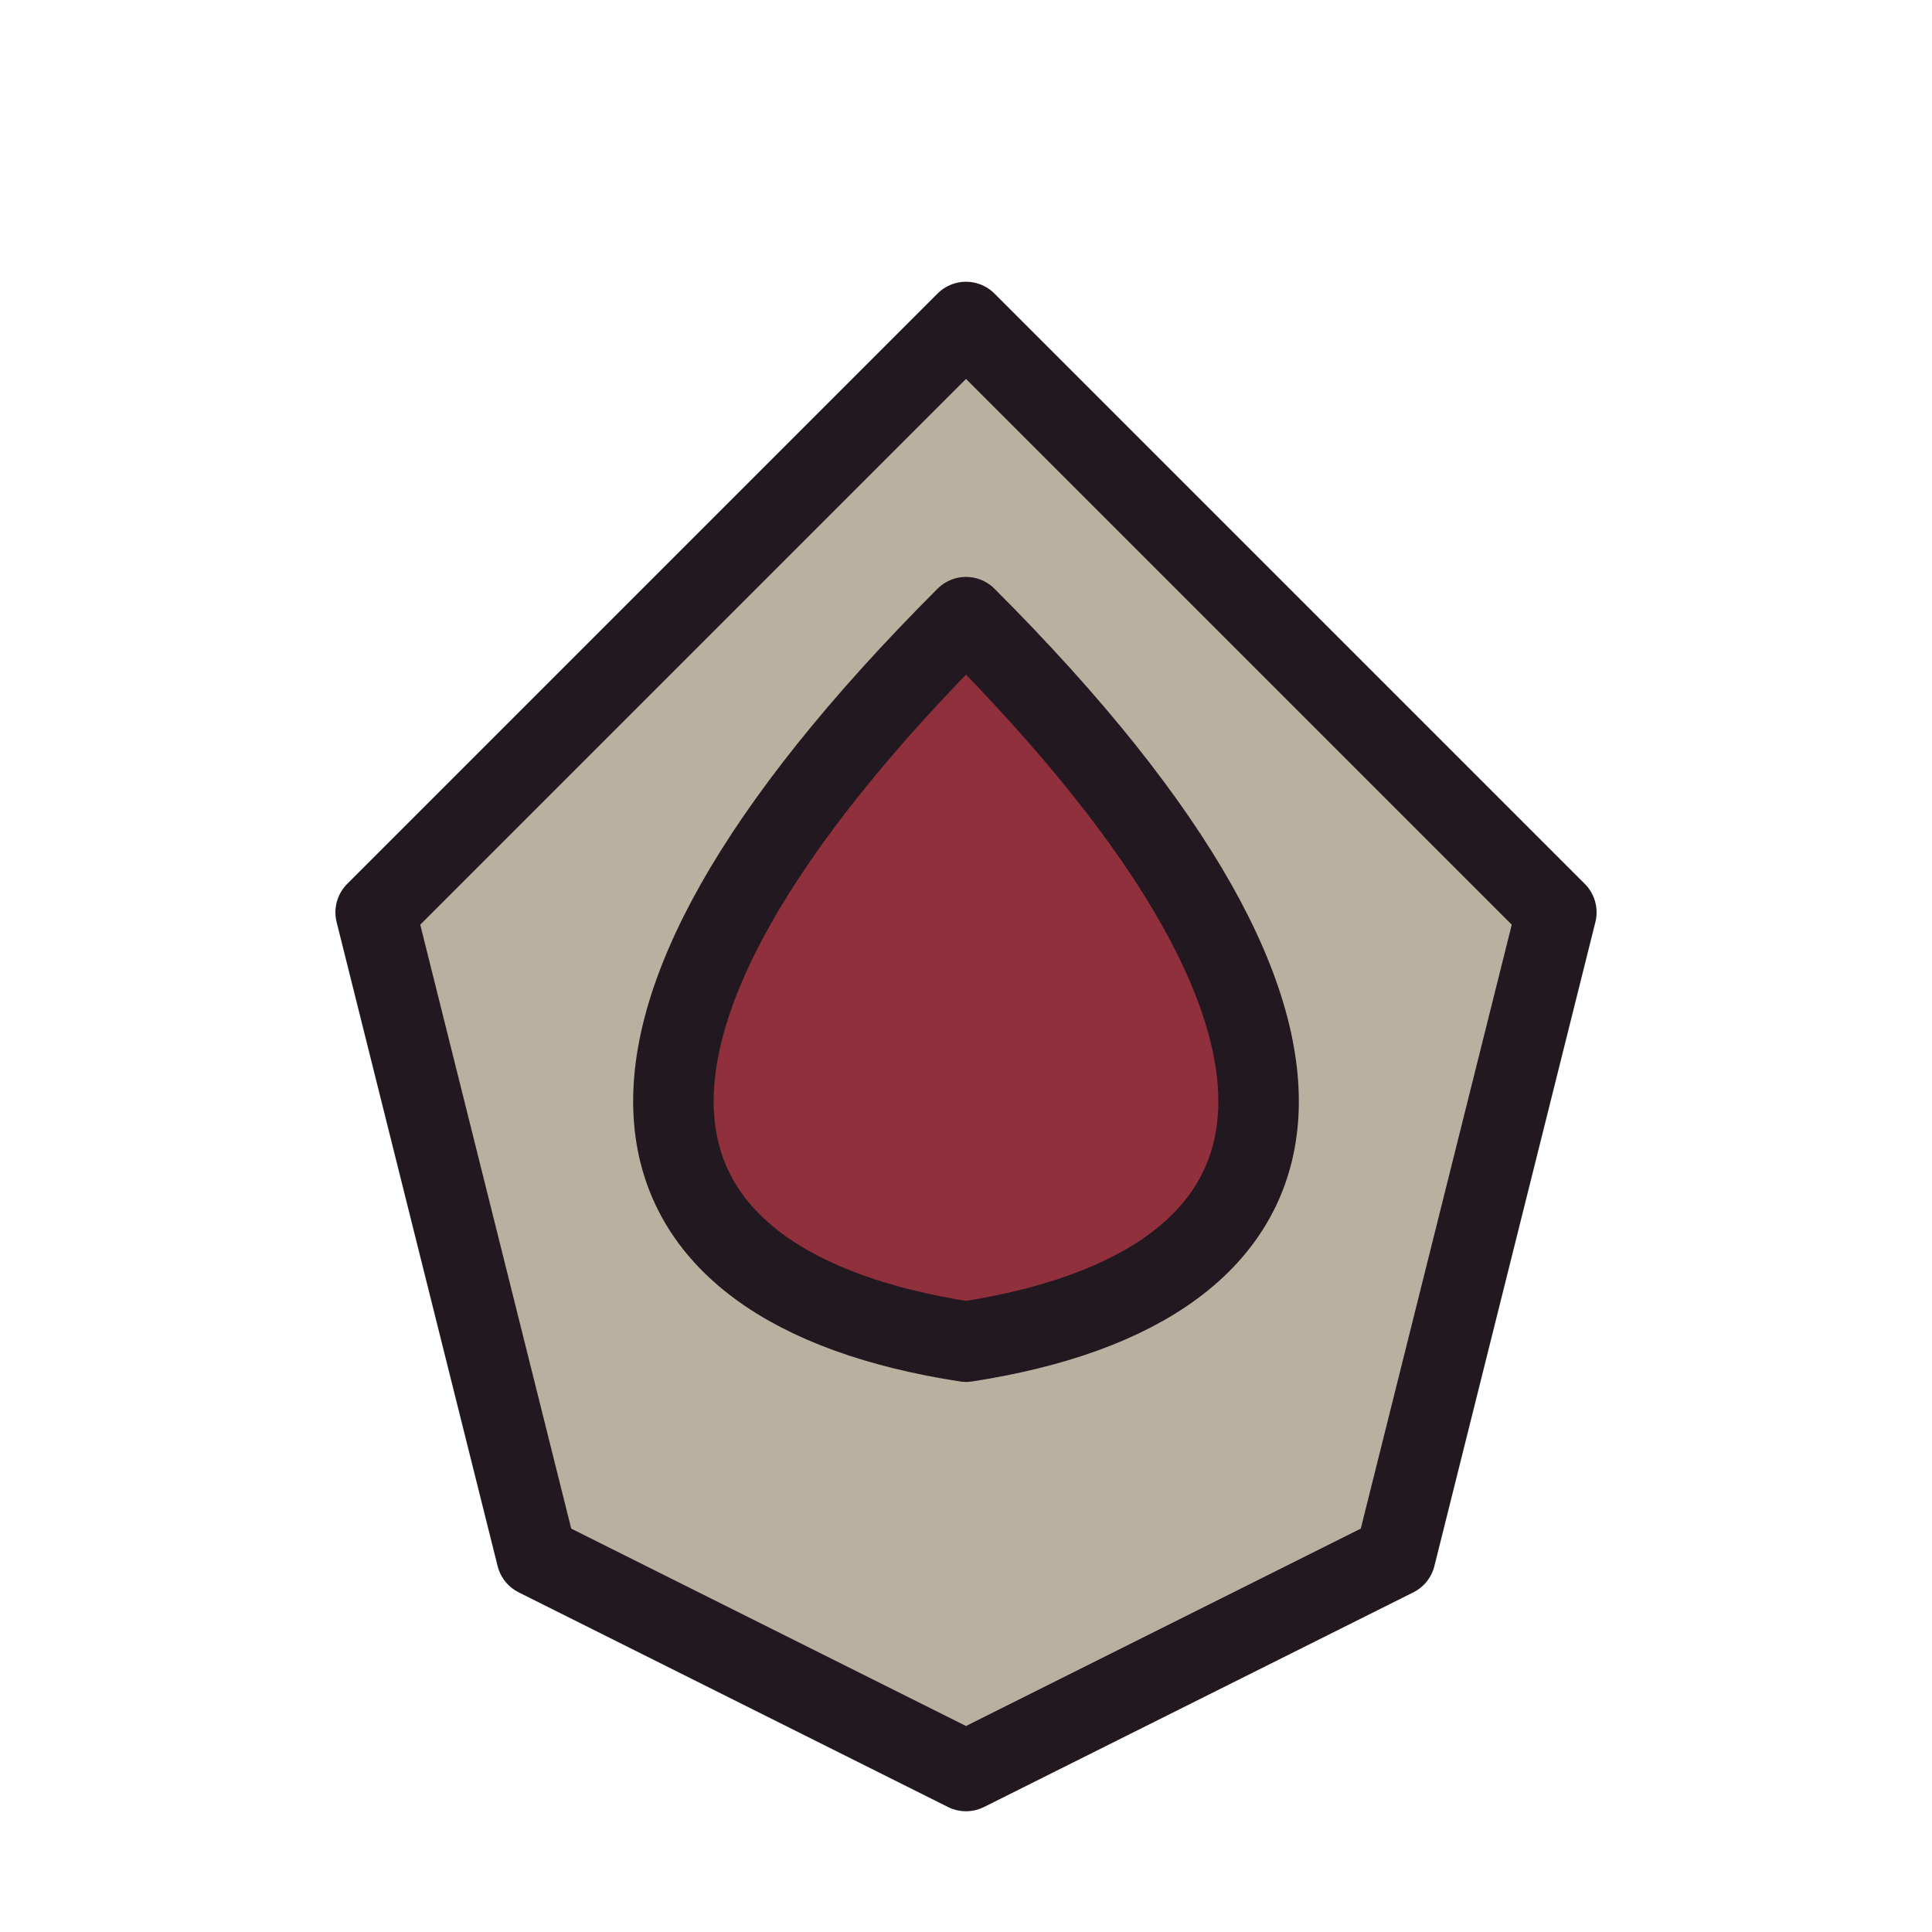
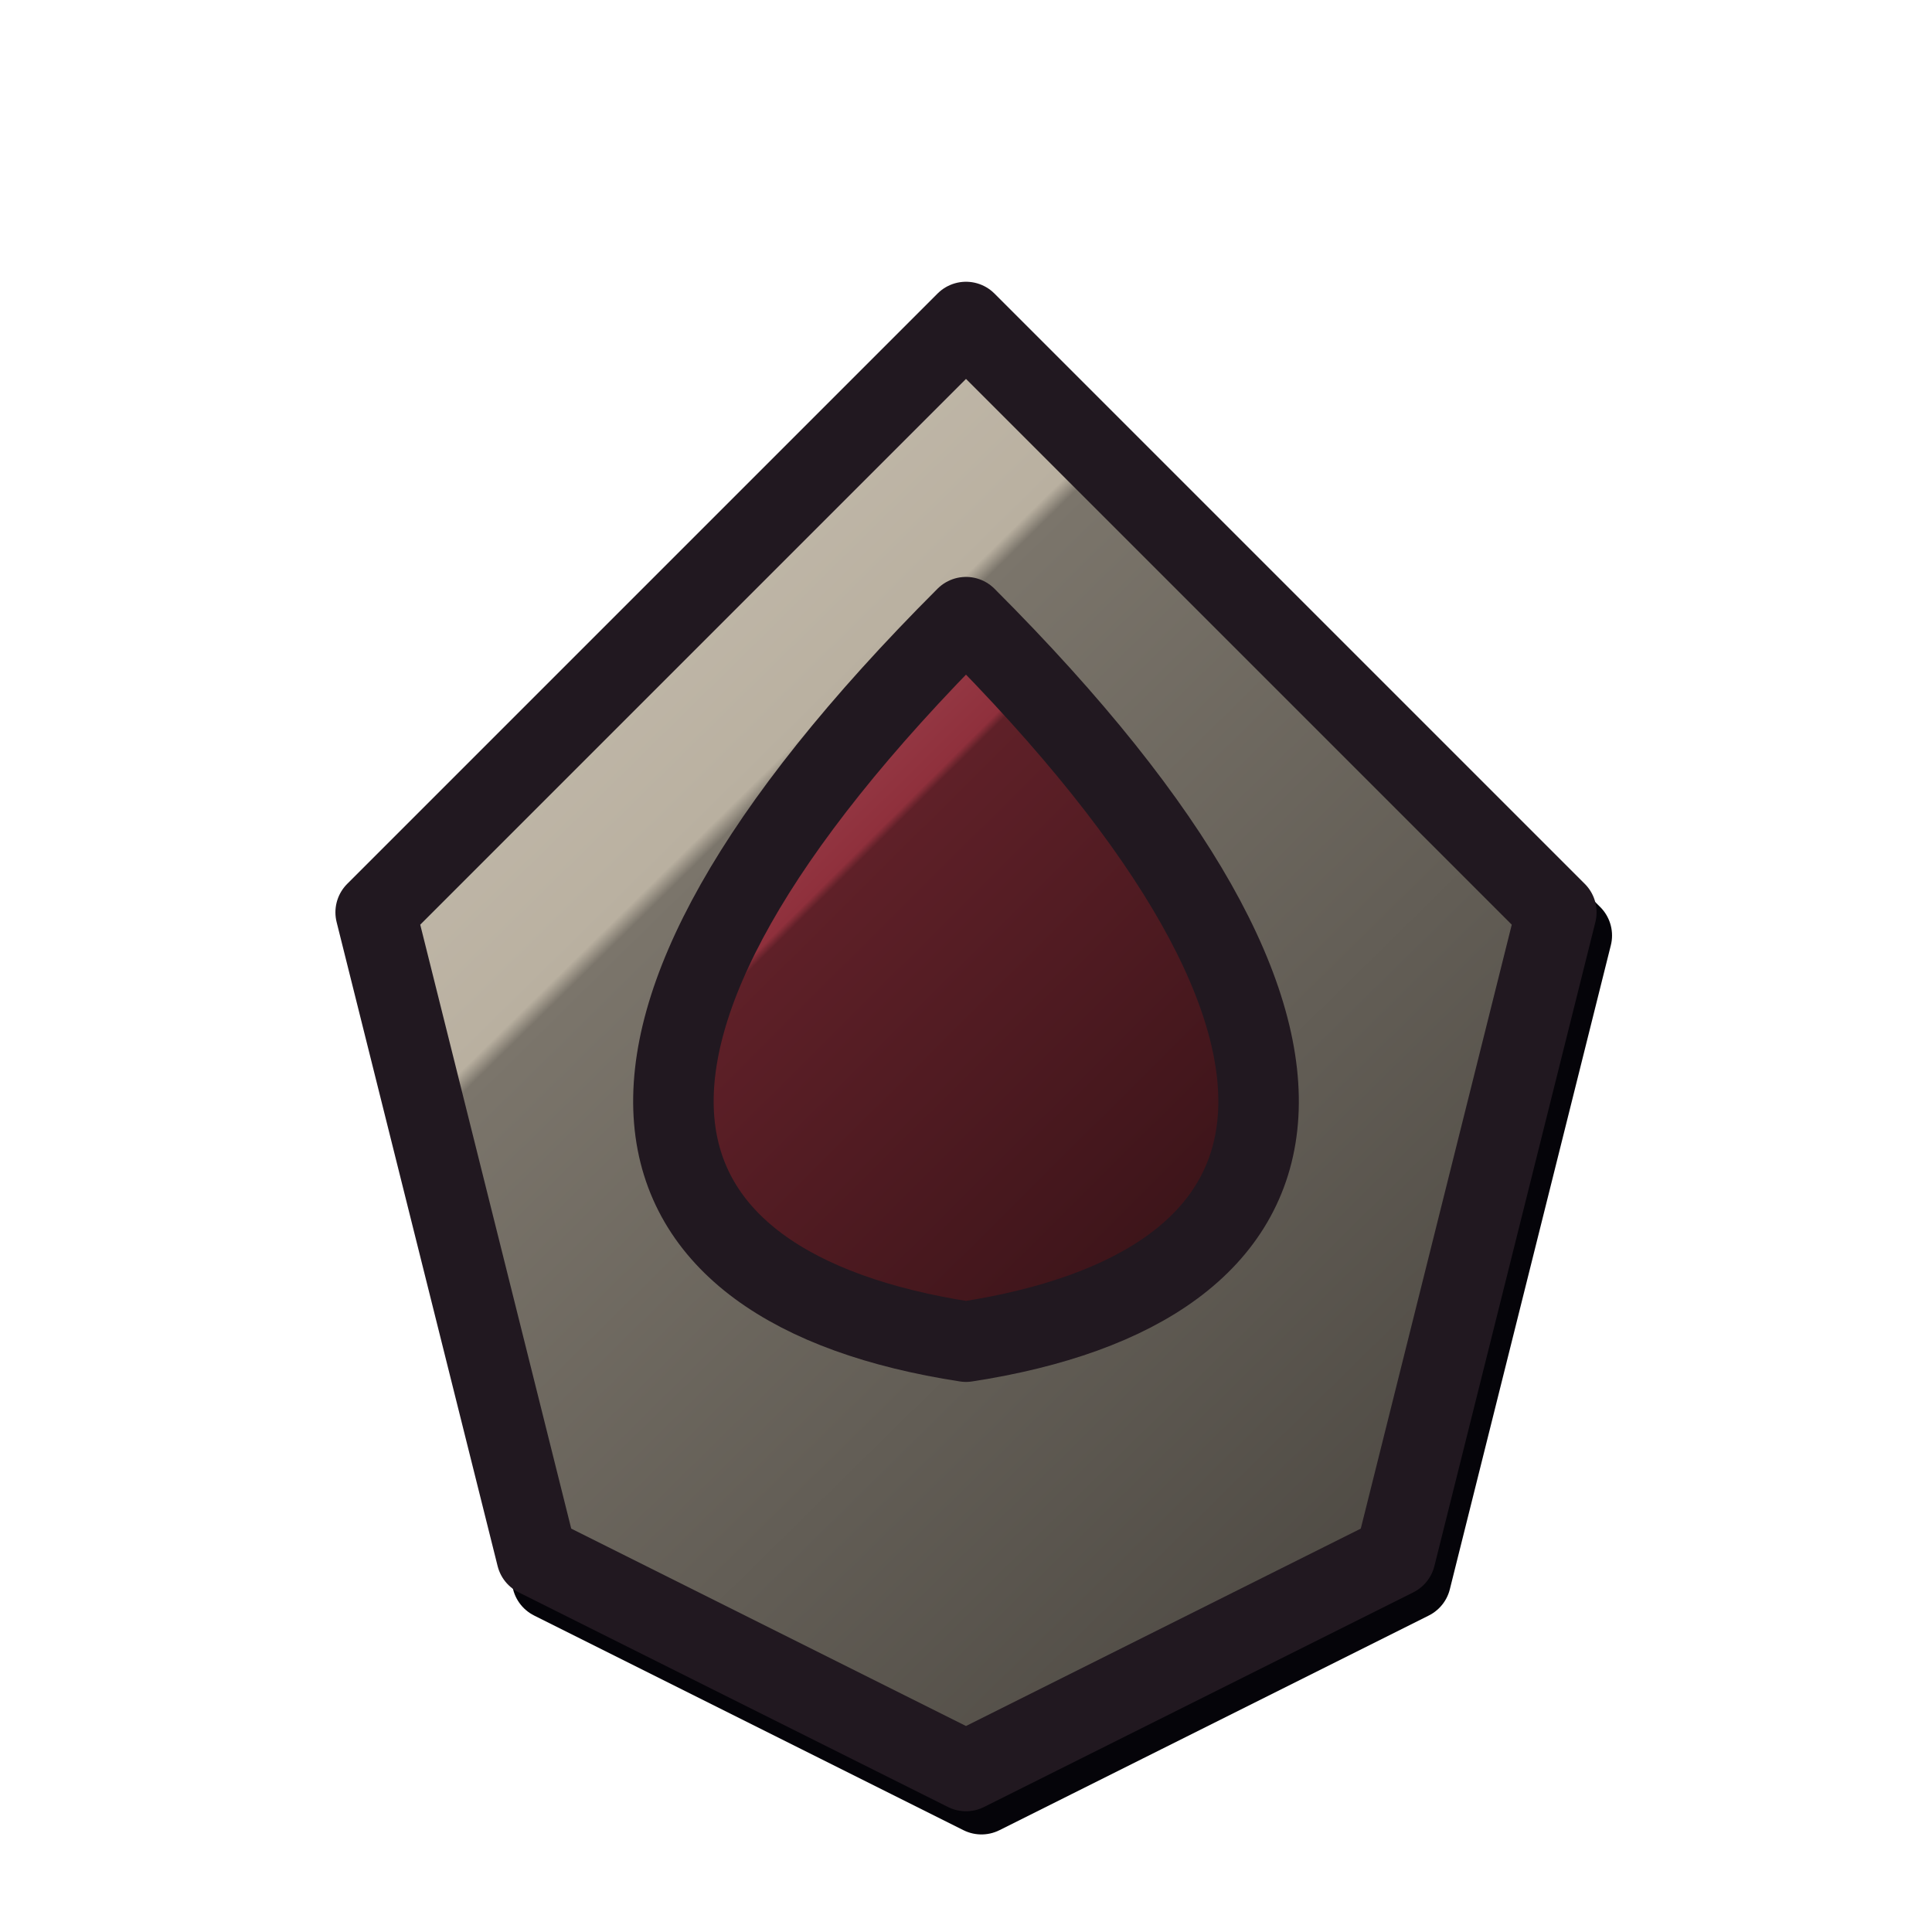
<svg xmlns="http://www.w3.org/2000/svg" width="128" height="128" viewBox="0 0 72 72">
-   <g fill="#b9b0a0" stroke="#211820" stroke-width="3" stroke-linejoin="round">
-     <path d="M36 12 L58 34 L52 58 L36 66 L20 58 L14 34 Z" />
-     <path d="M36 23 C20 39 23 48 36 50 C49 48 52 39 36 23Z" fill="#8f303c" />
+   <defs>
+     <clipPath id="inkSilhouette">
+       <g fill="#b9b0a0" stroke="#211820" stroke-width="3" stroke-linejoin="round">
+         <path d="M36 12 L58 34 L52 58 L36 66 L20 58 L14 34 Z" />
+         <path d="M36 23 C20 39 23 48 36 50 C49 48 52 39 36 23Z" fill="#8f303c" />
+       </g>
+     </clipPath>
+     <linearGradient id="inkMetal0" x1="0" y1="0" x2="0.8" y2="1">
+       <stop offset="0" stop-color="#cdc5b8" />
+       <stop offset=".35" stop-color="#b9b0a0" />
+       <stop offset=".36" stop-color="#7b756b" />
+       <stop offset="1" stop-color="#4a4640" />
+     </linearGradient>
+     <linearGradient id="inkMetal1" x1="0" y1="0" x2="0.8" y2="1">
+       <stop offset="0" stop-color="#a95863" />
+       <stop offset=".35" stop-color="#8f303c" />
+       <stop offset=".36" stop-color="#5f2028" />
+       <stop offset="1" stop-color="#391318" />
+     </linearGradient>
+   </defs>
+   <g transform="translate(0.576 0.864)" stroke="#050409" stroke-width="1.728" stroke-linejoin="round">
+     <g fill="url(#inkMetal0)" stroke="#211820" stroke-width="3" stroke-linejoin="round">
+       <path d="M36 12 L58 34 L52 58 L36 66 L20 58 L14 34 Z" fill="#050409" stroke="#050409" />
+       <path d="M36 23 C20 39 23 48 36 50 C49 48 52 39 36 23Z" fill="#050409" stroke="#050409" />
+     </g>
+   </g>
+   <g>
+     <g fill="url(#inkMetal0)" stroke="#211820" stroke-width="3" stroke-linejoin="round">
+       <path d="M36 12 L58 34 L52 58 L36 66 L20 58 L14 34 Z" />
+       <path d="M36 23 C20 39 23 48 36 50 C49 48 52 39 36 23Z" fill="url(#inkMetal1)" />
+     </g>
+   </g>
+   <g clip-path="url(#inkSilhouette)">
+     <path d="M15.84 25.2L57.6 12.96" fill="none" stroke="#FFE3A0" stroke-width="0.936" opacity=".9" />
+     <path d="M15.84 25.2L57.6 12.96" fill="none" stroke="#FFF4DE" stroke-width="0.288" opacity=".95" />
  </g>
</svg>
